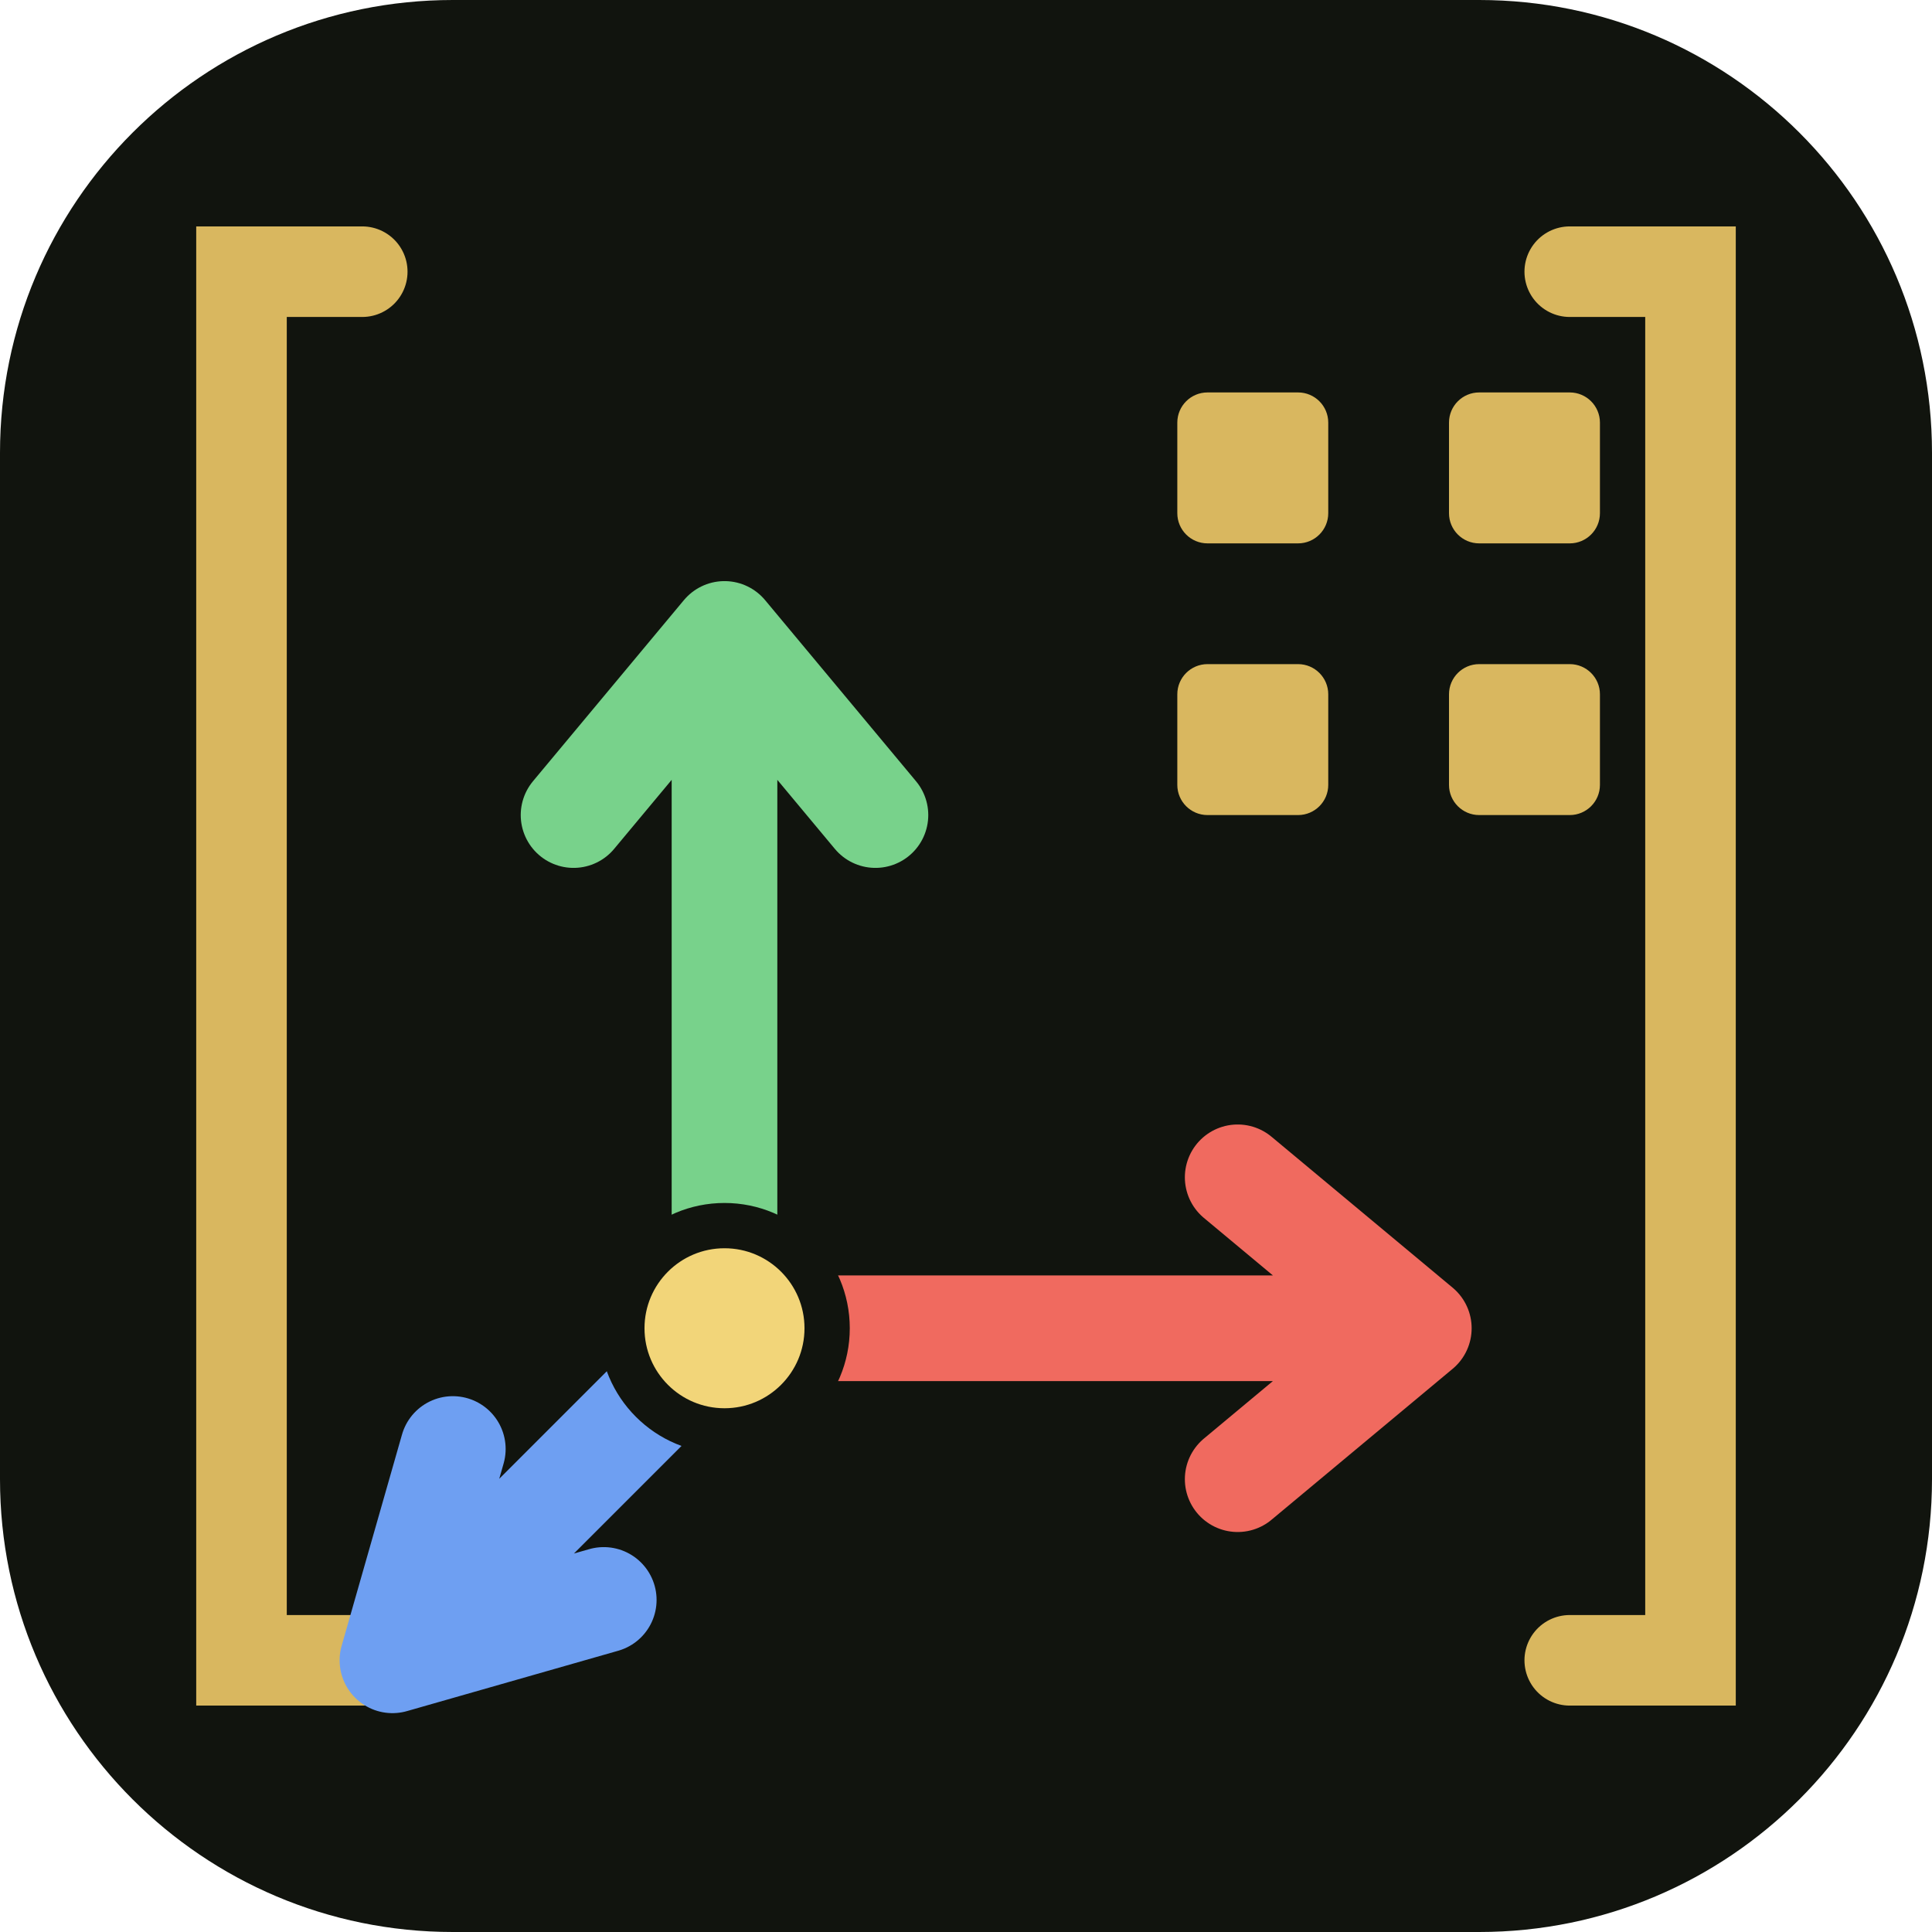
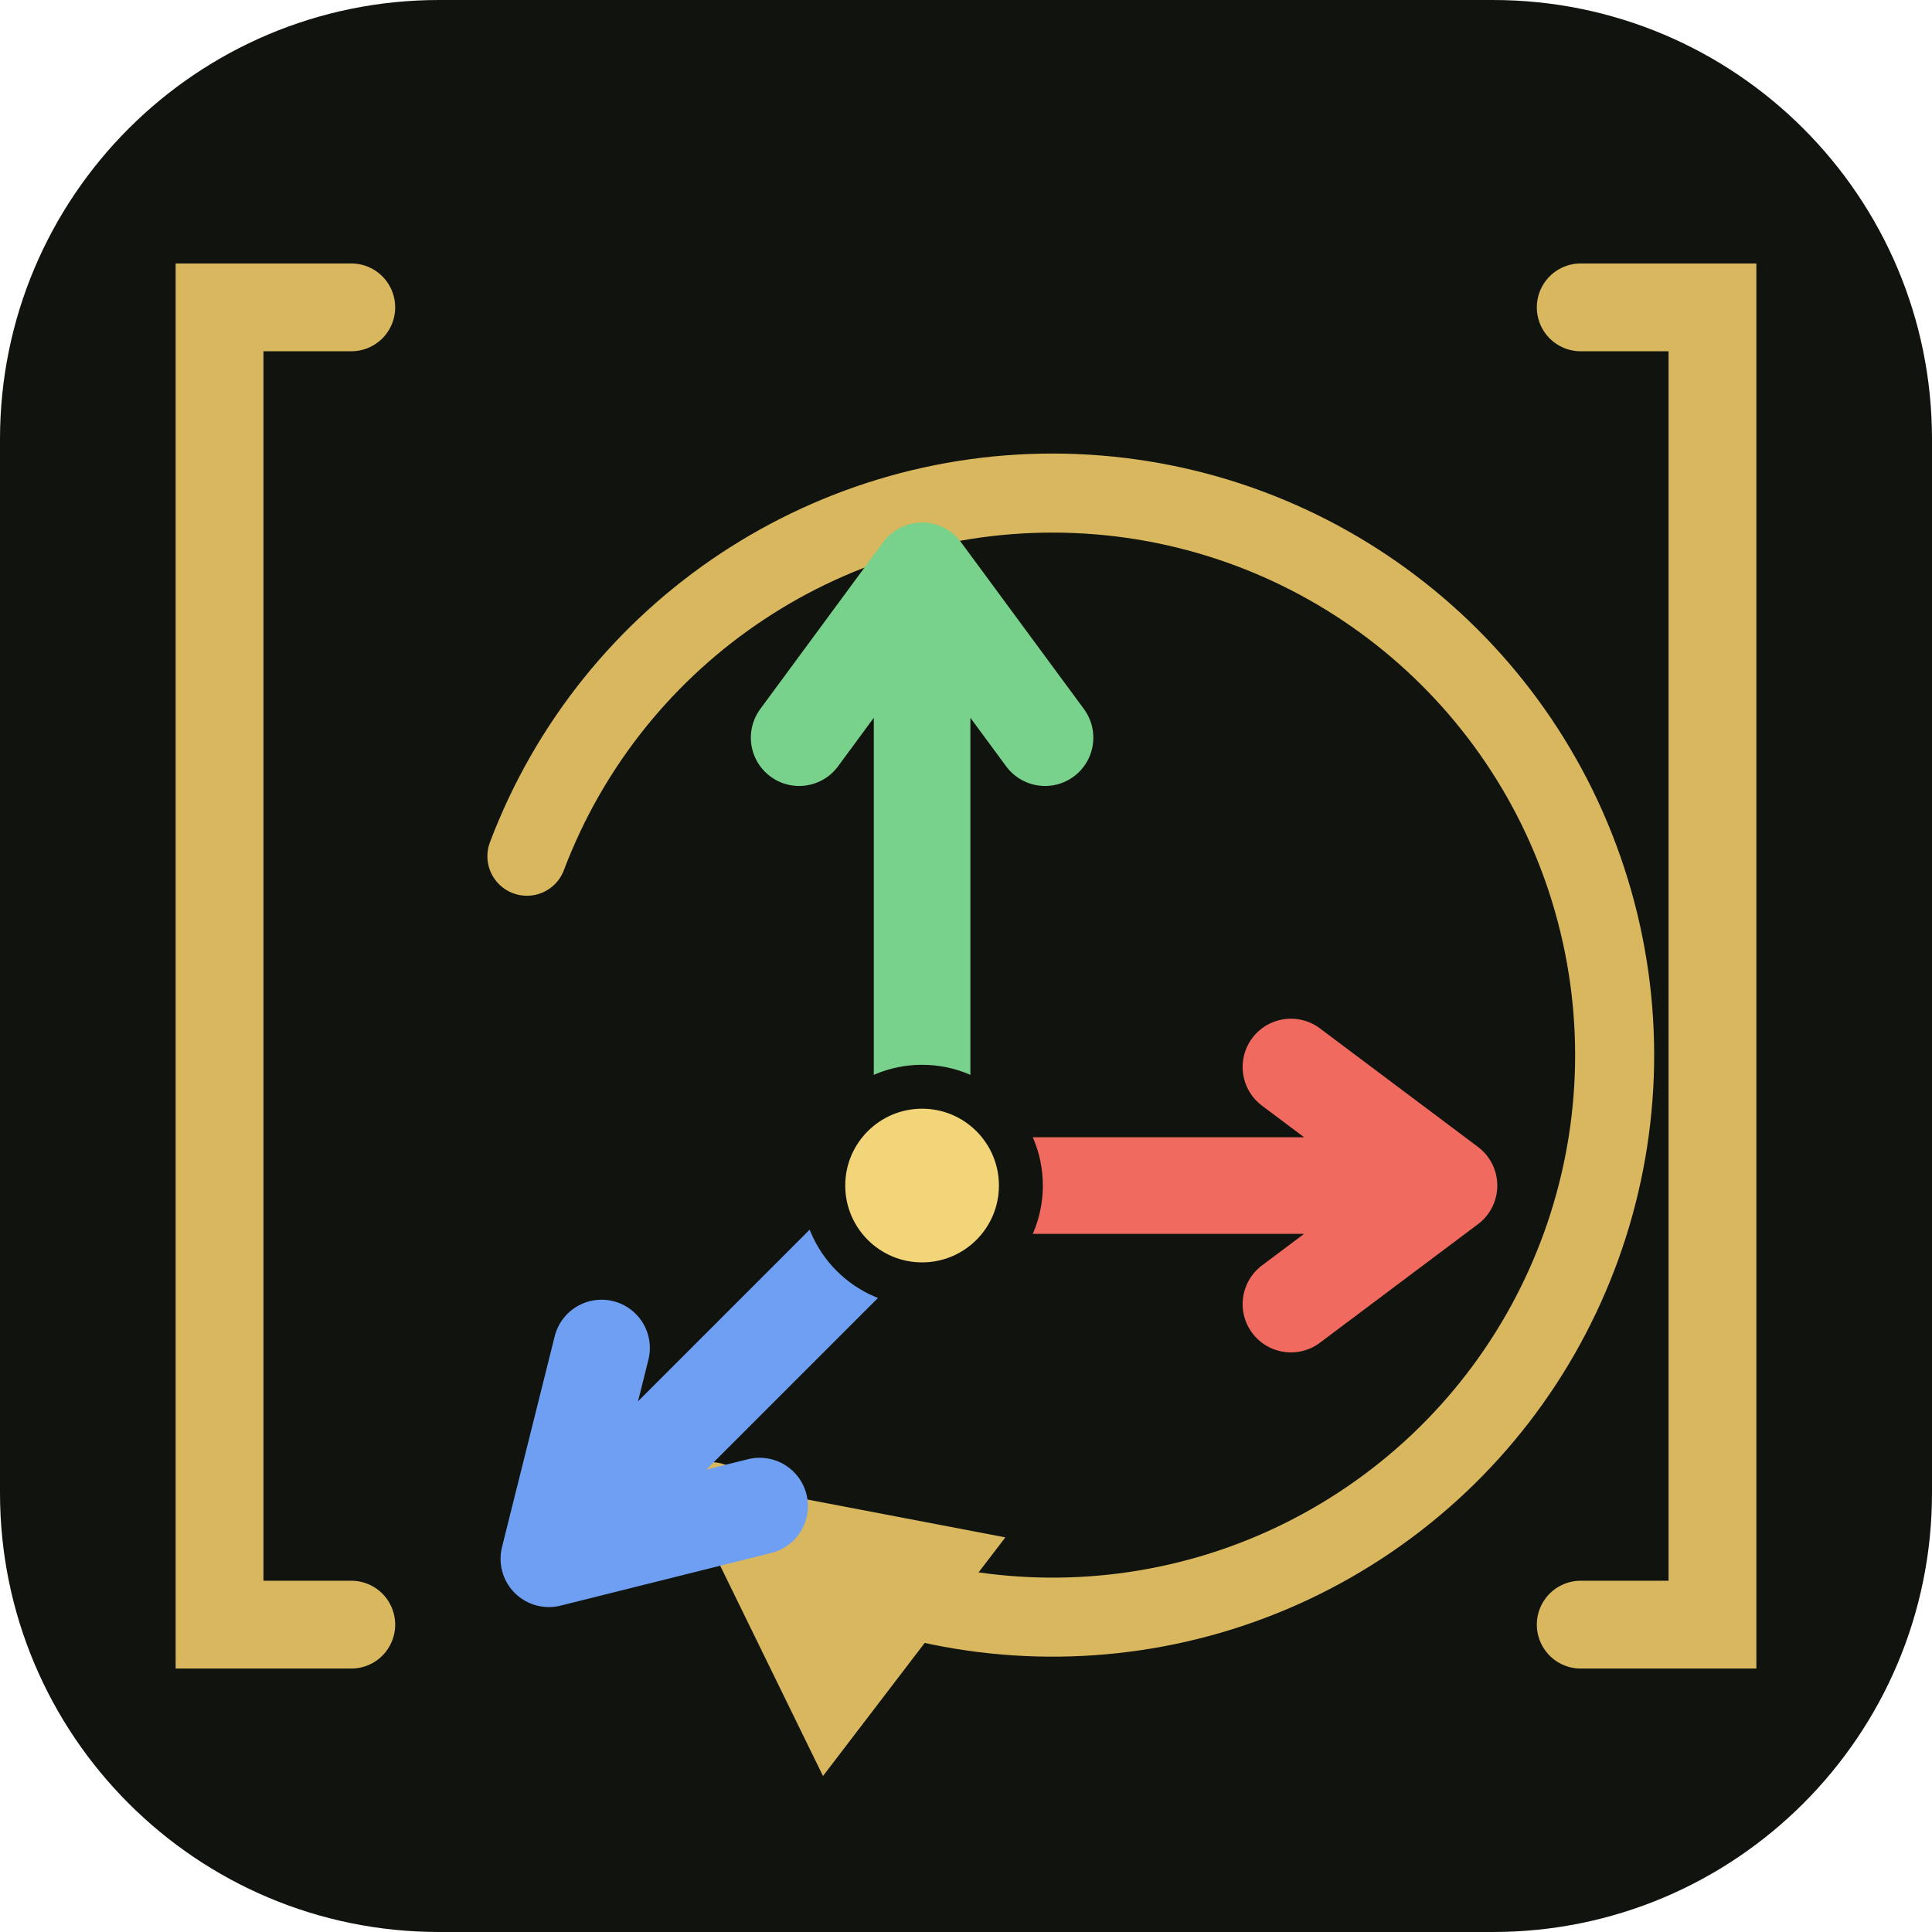
- <svg xmlns="http://www.w3.org/2000/svg" viewBox="0 0 64 64">
-   <rect width="64" height="64" rx="15" fill="#11140e" />
-   <path d="M12 9H8v46h4M52 9h4v46h-4" fill="none" stroke="#d9b75f" stroke-width="3" stroke-linecap="round" />
-   <g fill="#d9b75f">
-     <rect x="39" y="13" width="5" height="5" rx="1" />
-     <rect x="48" y="13" width="5" height="5" rx="1" />
-     <rect x="39" y="22" width="5" height="5" rx="1" />
-     <rect x="48" y="22" width="5" height="5" rx="1" />
+ <svg xmlns="http://www.w3.org/2000/svg" viewBox="0 0 44 44">
+   <rect width="44" height="44" rx="10" fill="#11140e" />
+   <defs>
+     <marker id="rotation-arrow" viewBox="0 0 6 6" refX="5.1" refY="3" markerWidth="3.8" markerHeight="3.8" orient="auto">
+       <path d="M0 0 6 3 0 6Z" fill="#d9b75f" />
+     </marker>
+   </defs>
+   <path d="M8 7H5v30h3M36 7h3v30h-3" fill="none" stroke="#d9b75f" stroke-width="2" stroke-linecap="round" />
+   <path d="M12 19.5A12.8 12.8 0 1 1 16.2 34.2" fill="none" stroke="#d9b75f" stroke-width="1.8" stroke-linecap="round" marker-end="url(#rotation-arrow)" />
+   <g fill="none" stroke-width="2.2" stroke-linecap="round" stroke-linejoin="round">
+     <path d="M21 27h12m0 0-3.6-2.7m3.6 2.7-3.6 2.7" stroke="#f06a5f" />
+     <path d="M21 27V13m0 0-2.8 3.8M21 13l2.8 3.8" stroke="#78d28b" />
+     <path d="m21 27-8.5 8.5m0 0 1.2-4.8m-1.2 4.8 4.8-1.2" stroke="#6e9ff2" />
  </g>
-   <g fill="none" stroke-width="3.5" stroke-linecap="round" stroke-linejoin="round">
-     <path d="M24 44h23m0 0-6-5m6 5-6 5" stroke="#f06a5f" />
-     <path d="M24 44V21m0 0-5 6m5-6 5 6" stroke="#78d28b" />
-     <path d="m24 44-11 11m0 0 2-7m-2 7 7-2" stroke="#6e9ff2" />
-   </g>
-   <circle cx="24" cy="44" r="3.4" fill="#f2d579" stroke="#11140e" stroke-width="1.5" />
+   <circle cx="21" cy="27" r="2.25" fill="#f2d579" stroke="#11140e" stroke-width="1" />
</svg>
